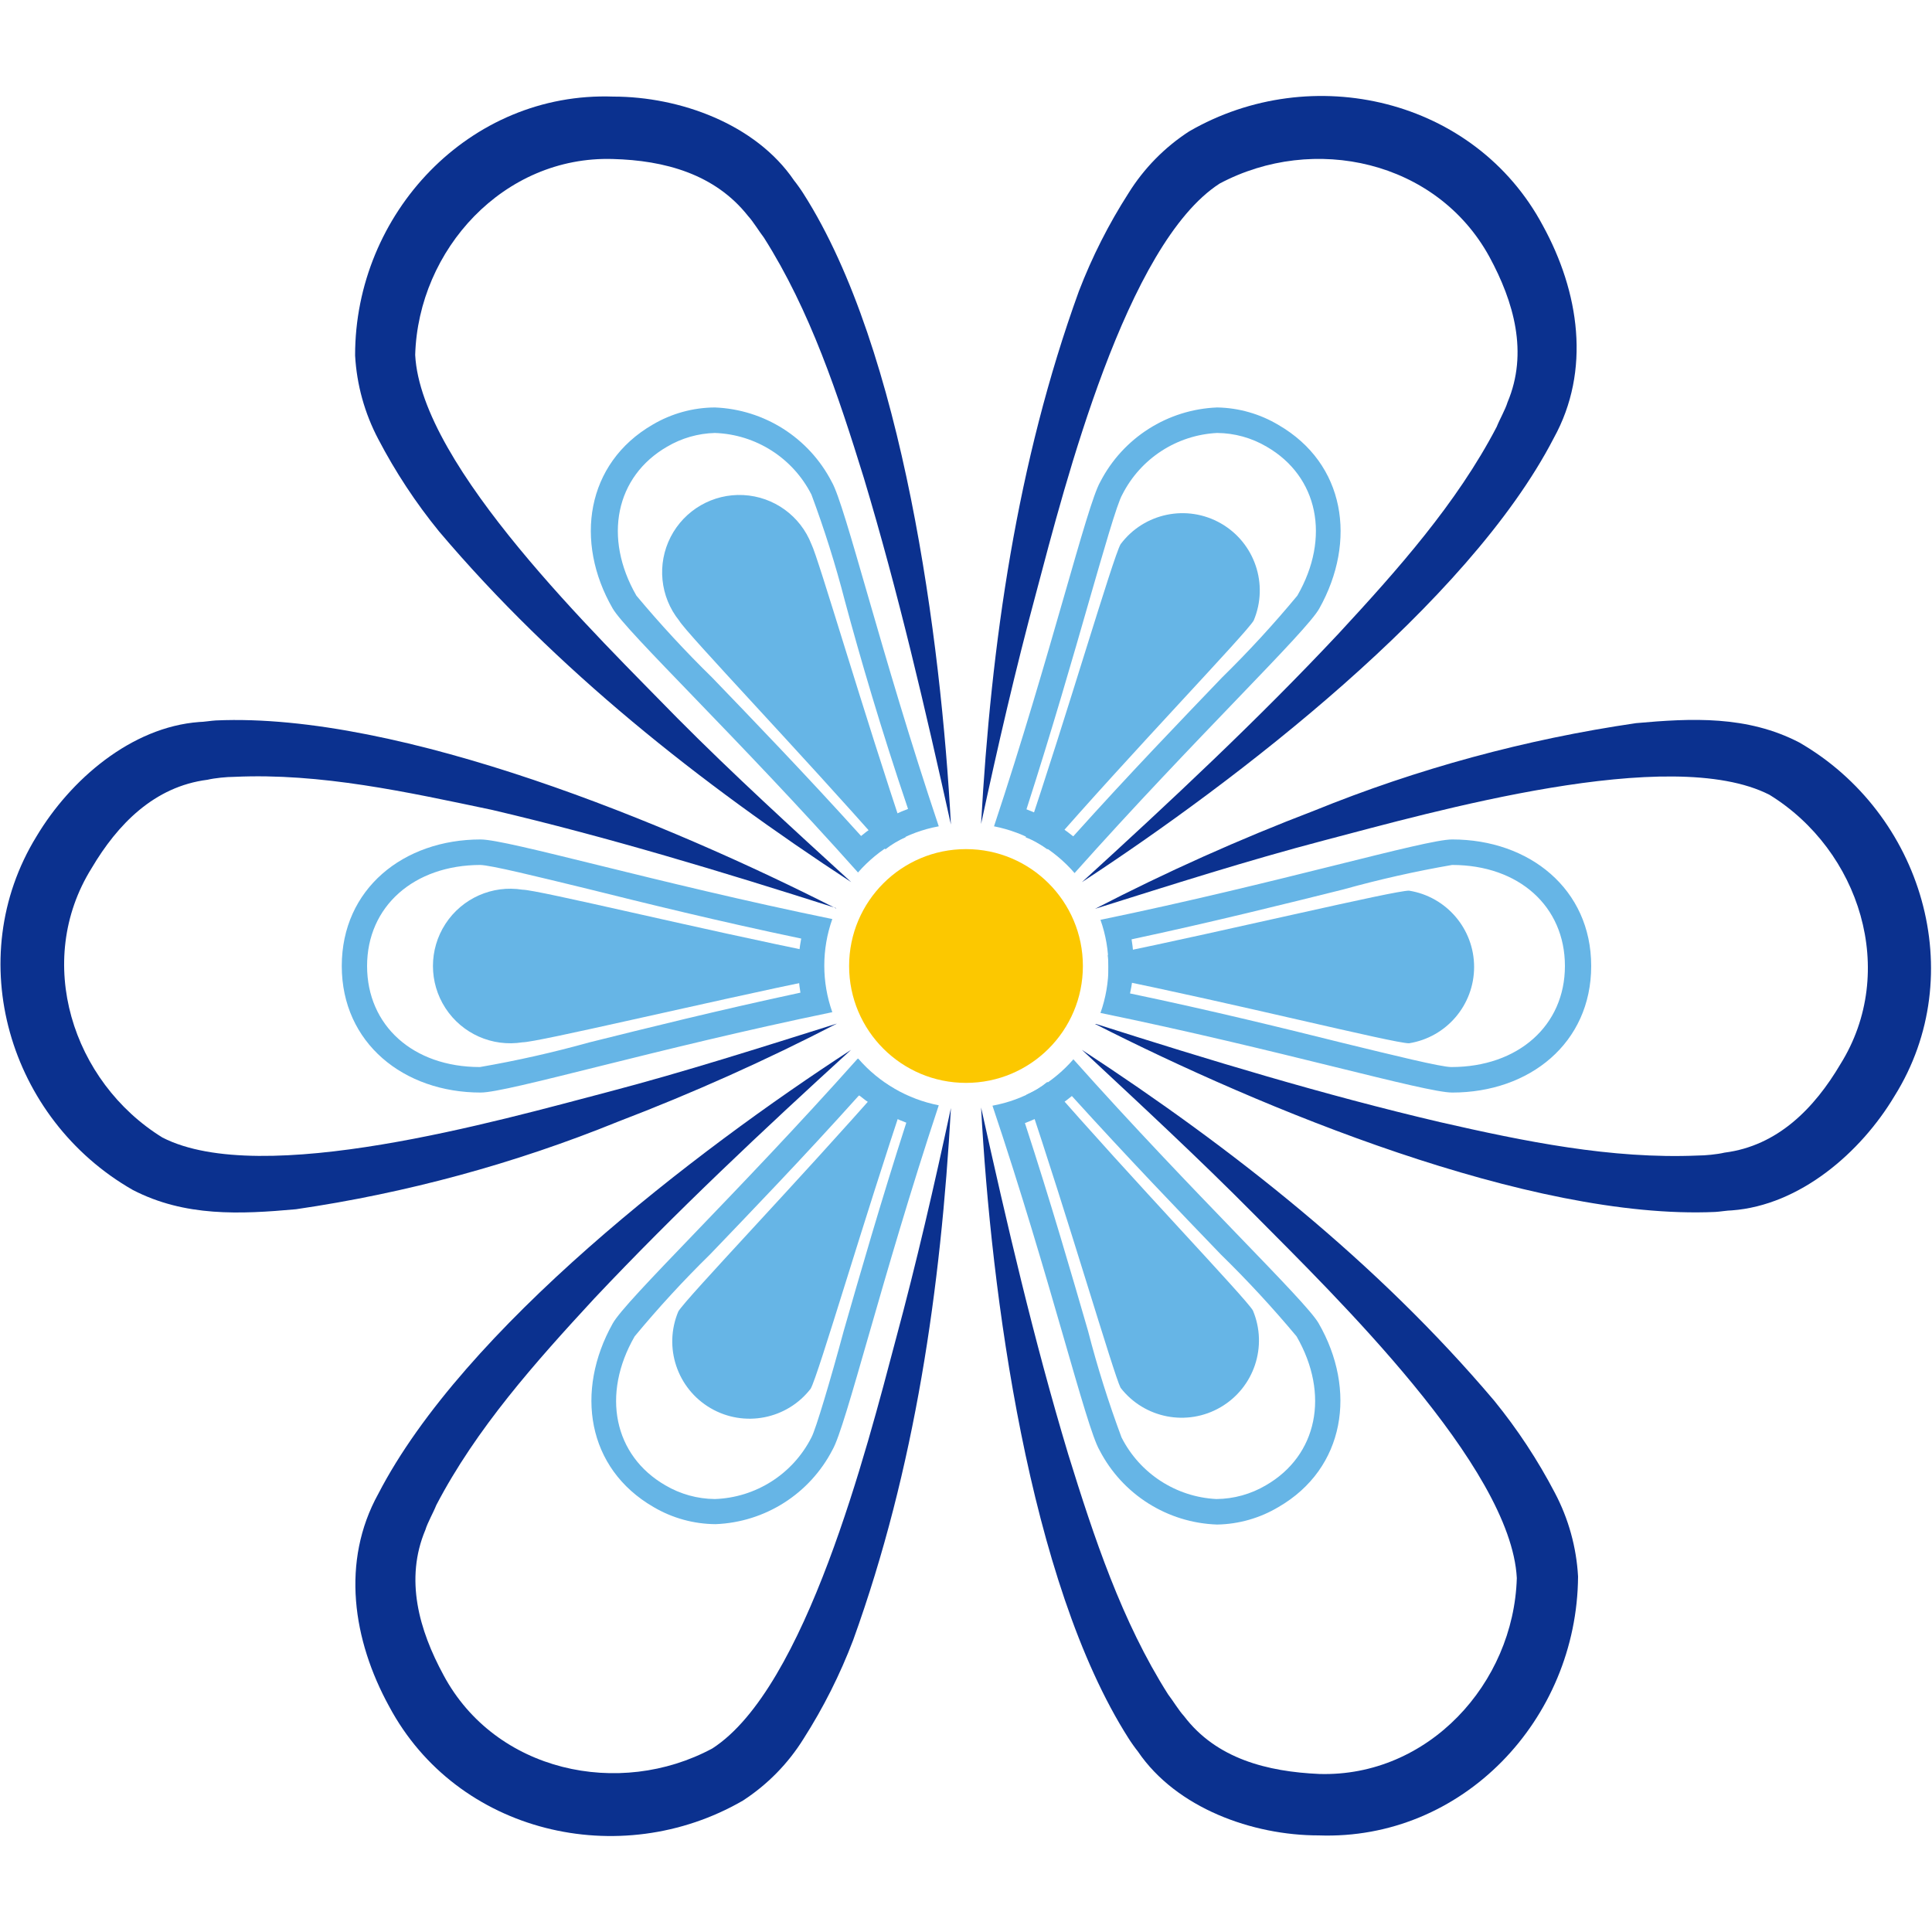
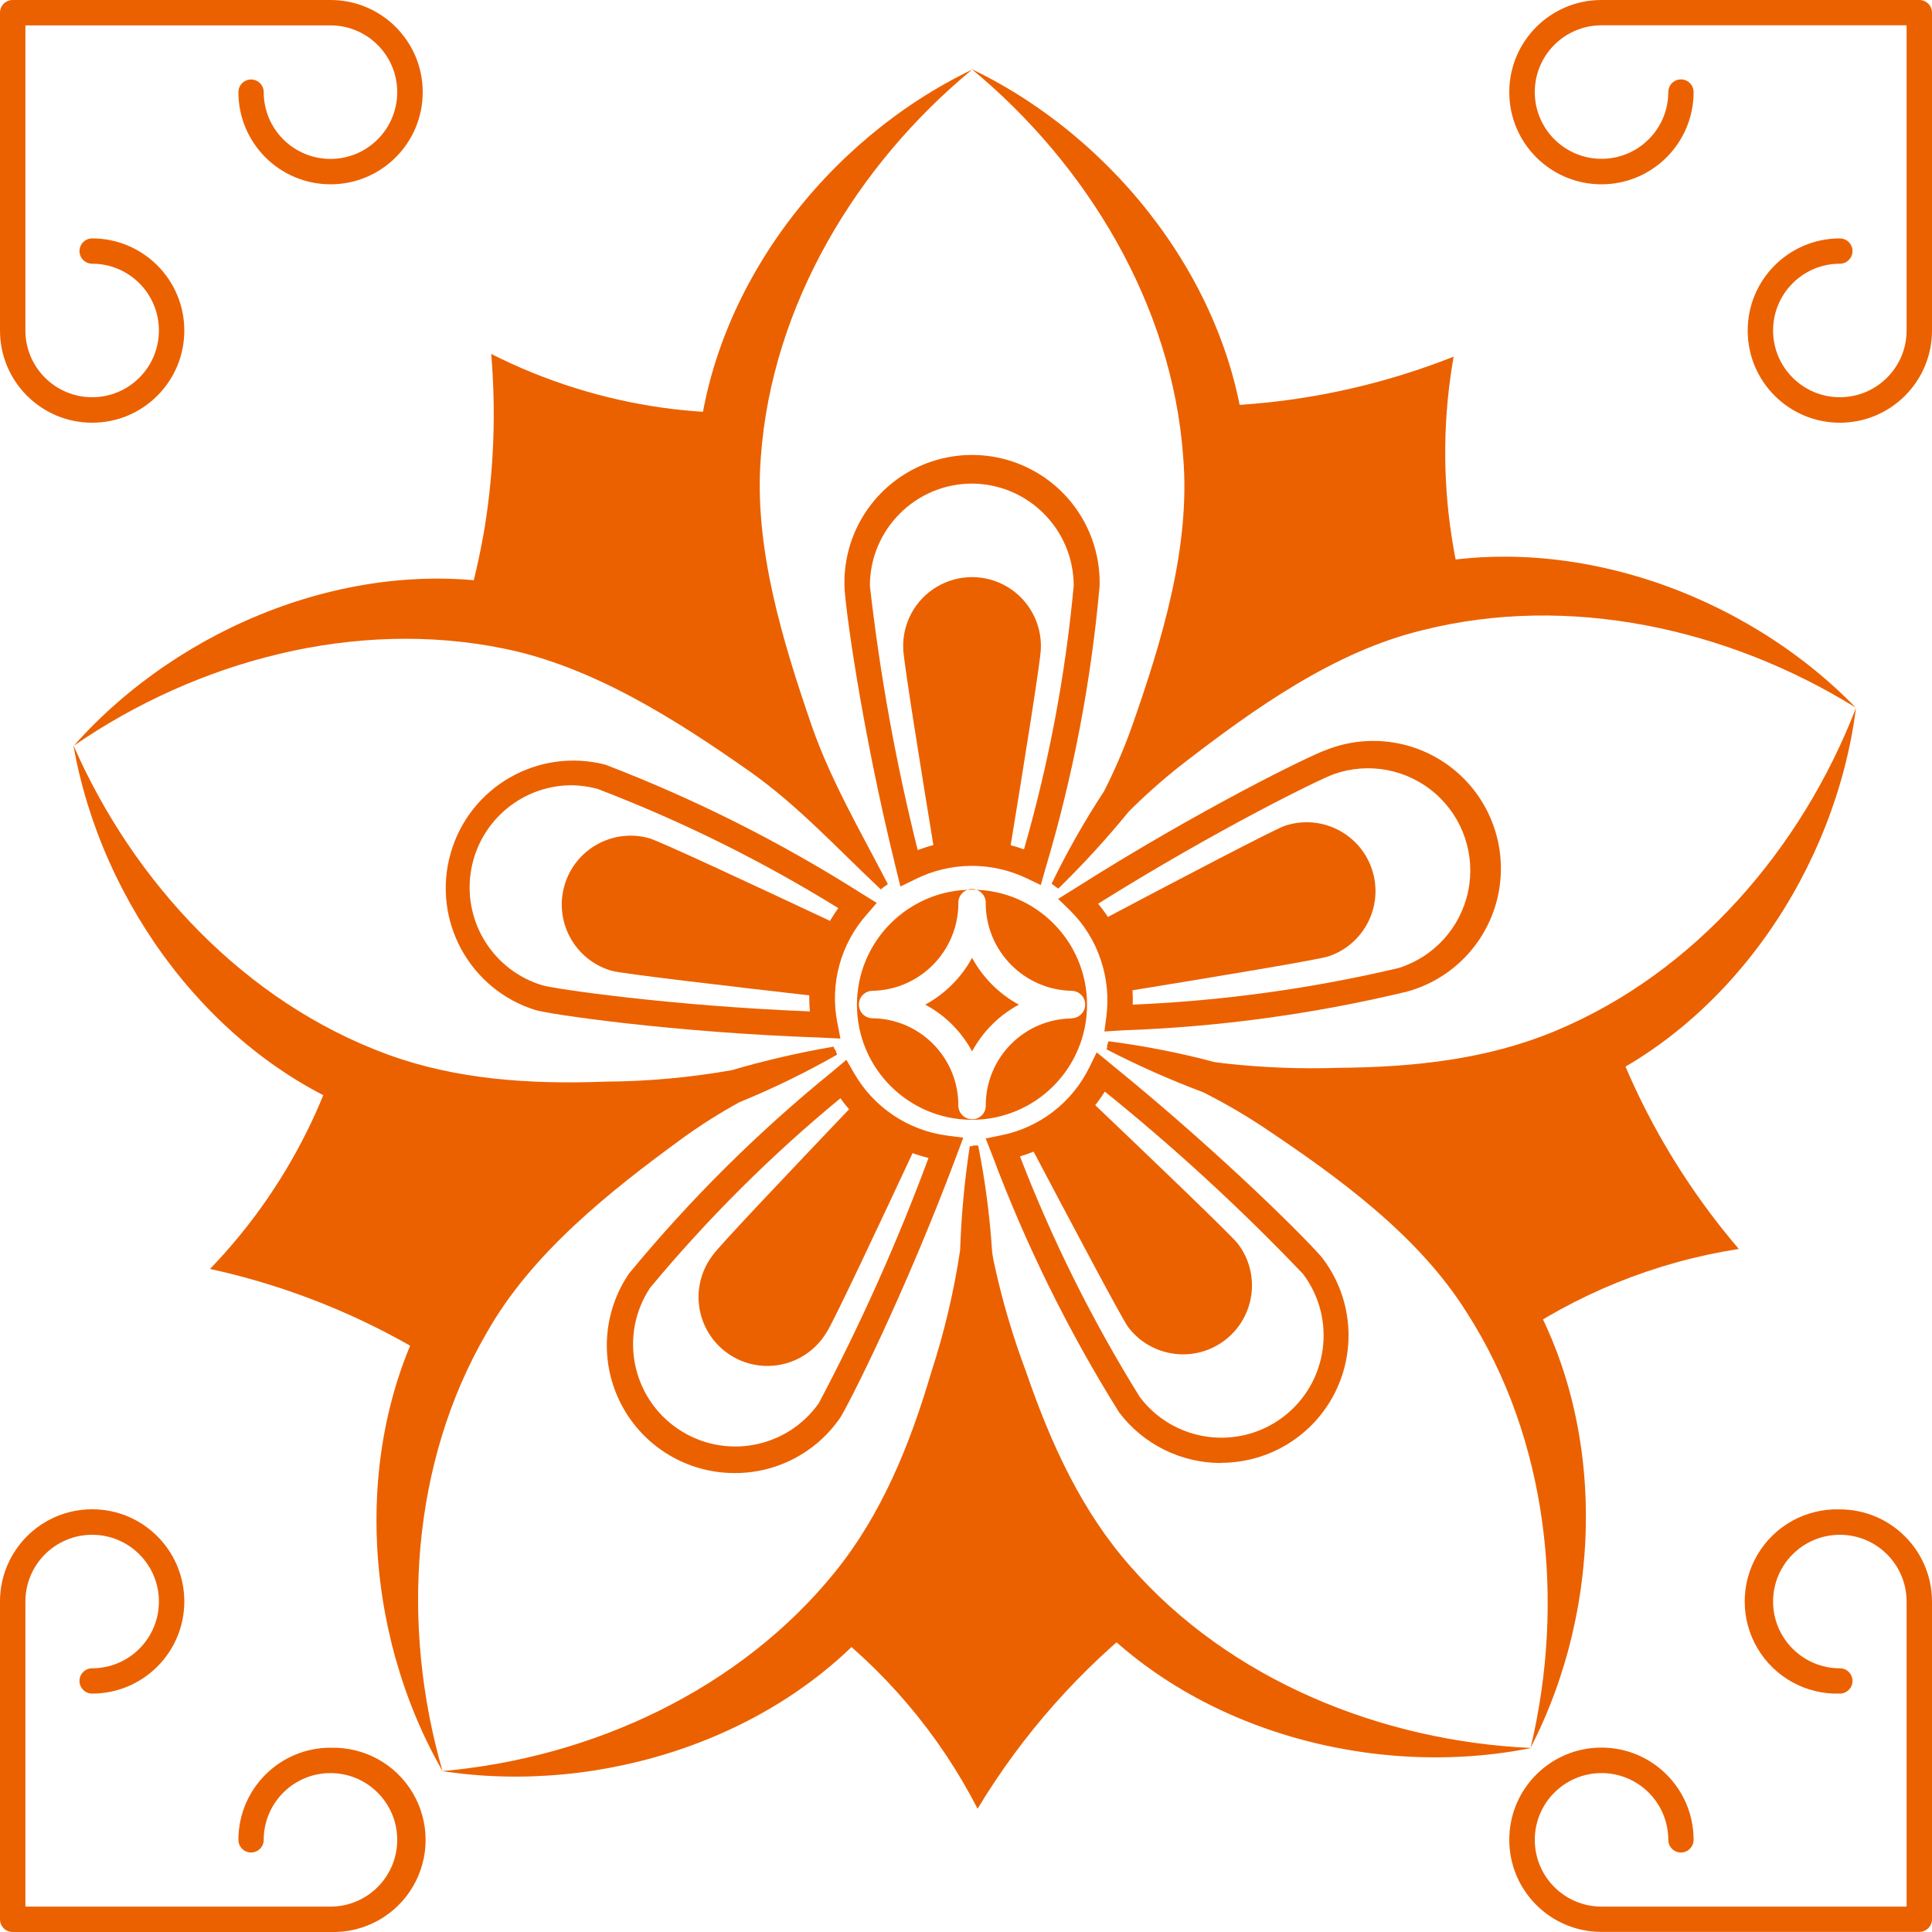
- <svg xmlns="http://www.w3.org/2000/svg" width="100" height="100" viewBox="0 0 100 100">
-   <circle cx="50" cy="50" r="6.05" fill="#fcc800" />
-   <path d="M75.16,44.77h0C78.62,44.77,81,46.92,81,50s-2.42,5.23-5.88,5.23c-.53,0-3-.61-5.63-1.25-2.89-.72-6.74-1.67-11-2.56A8.51,8.51,0,0,0,58.68,50a8,8,0,0,0-.11-1.38c4.21-.9,8.06-1.86,10.95-2.58a57.58,57.58,0,0,1,5.64-1.27m0-1.32c-1.41,0-9,2.26-18.2,4.16a7.21,7.21,0,0,1,0,4.82c9.21,1.89,16.79,4.12,18.21,4.12,4,0,7.19-2.56,7.19-6.55s-3.21-6.55-7.19-6.55Z" fill="#66b5e6" />
-   <path d="M55.48,56.73c2.89,3.19,5.64,6.05,7.71,8.2a57.19,57.19,0,0,1,3.92,4.24c1.73,3,1.08,6.17-1.59,7.71a5.13,5.13,0,0,1-2.56.71,5.83,5.83,0,0,1-4.91-3.19,55.33,55.33,0,0,1-1.73-5.5c-.83-2.86-1.93-6.67-3.27-10.77a8.46,8.46,0,0,0,1.29-.61,8,8,0,0,0,1.14-.79m.07-1.89a7.44,7.44,0,0,1-1.87,1.54,7.18,7.18,0,0,1-2.31.85c3,8.93,4.83,16.61,5.54,17.83A7.12,7.12,0,0,0,63,78.91,6.4,6.4,0,0,0,66.18,78c3.45-2,4.06-6.06,2.07-9.51-.7-1.21-6.47-6.68-12.7-13.67Z" fill="#66b5e6" />
-   <path d="M44.49,56.71a9.38,9.38,0,0,0,1.17.81,8.38,8.38,0,0,0,1.25.59c-1.32,4.1-2.42,7.92-3.24,10.78C43,71.38,42.22,74,42,74.4A5.83,5.83,0,0,1,37,77.59a5.13,5.13,0,0,1-2.56-.71c-2.67-1.54-3.32-4.71-1.59-7.71a55.62,55.62,0,0,1,3.9-4.24c2.06-2.15,4.81-5,7.7-8.22m-.07-1.9c-6.24,7-12,12.48-12.67,13.7C29.76,72,30.37,76,33.82,78a6.4,6.4,0,0,0,3.22.89,7.12,7.12,0,0,0,6.05-3.85c.7-1.21,2.55-8.94,5.5-17.83a7.39,7.39,0,0,1-4.17-2.42Z" fill="#66b5e6" />
-   <path d="M24.84,44.77c.53,0,3,.61,5.63,1.25,2.89.72,6.74,1.67,11,2.56A8.51,8.51,0,0,0,41.32,50a8,8,0,0,0,.11,1.38c-4.21.9-8.06,1.86-10.95,2.58a57.58,57.58,0,0,1-5.64,1.27C21.38,55.23,19,53.08,19,50s2.42-5.23,5.88-5.23m0-1.32c-4,0-7.19,2.56-7.19,6.55s3.21,6.55,7.19,6.55c1.41,0,9-2.26,18.2-4.16a7.21,7.21,0,0,1,0-4.82c-9.21-1.89-16.79-4.12-18.21-4.12Z" fill="#66b5e6" />
-   <path d="M37,22.41A5.83,5.83,0,0,1,42,25.6a55.33,55.33,0,0,1,1.73,5.5C44.51,34,45.61,37.77,47,41.87a8.46,8.46,0,0,0-1.29.61,8,8,0,0,0-1.14.79c-2.89-3.2-5.64-6.05-7.71-8.2a57.19,57.19,0,0,1-3.92-4.24c-1.73-3-1.08-6.17,1.59-7.71A5.13,5.13,0,0,1,37,22.41m0-1.32a6.4,6.4,0,0,0-3.22.89c-3.45,2-4.06,6.06-2.07,9.51.7,1.21,6.47,6.68,12.7,13.67a7.44,7.44,0,0,1,1.87-1.54,7.18,7.18,0,0,1,2.31-.85c-3-8.93-4.83-16.61-5.54-17.83A7.12,7.12,0,0,0,37,21.09Z" fill="#66b5e6" />
-   <path d="M63,22.41a5.13,5.13,0,0,1,2.56.71c2.67,1.54,3.32,4.71,1.59,7.71a55.62,55.62,0,0,1-3.9,4.24c-2.06,2.15-4.81,5-7.7,8.22a9.38,9.38,0,0,0-1.17-.81,8.38,8.38,0,0,0-1.25-.59c1.32-4.1,2.42-7.92,3.24-10.78.72-2.49,1.45-5.06,1.72-5.51A5.83,5.83,0,0,1,63,22.41m0-1.32a7.12,7.12,0,0,0-6.05,3.85c-.7,1.21-2.55,8.94-5.5,17.83a7.39,7.39,0,0,1,4.17,2.42c6.24-7,12-12.48,12.67-13.7C70.24,28,69.63,24,66.18,22A6.4,6.4,0,0,0,63,21.09Z" fill="#66b5e6" />
-   <path d="M57.37,50c0,.21,0,.42,0,.62C63.79,51.91,72.14,54,72.93,54a4,4,0,0,0,0-7.9c-.79,0-9.14,2-15.59,3.33C57.35,49.58,57.37,49.79,57.37,50Z" fill="#66b5e6" />
-   <path d="M53.68,56.38a4.07,4.07,0,0,1-.55.28C55.24,62.9,57.65,71.15,58,71.83a4,4,0,0,0,6.85-4C64.49,67.2,58.55,61,54.21,56A4.79,4.79,0,0,1,53.68,56.38Z" fill="#66b5e6" />
-   <path d="M46.32,56.38a4.79,4.79,0,0,1-.53-.34C41.45,61,35.51,67.2,35.11,67.88a4,4,0,0,0,6.85,4c.39-.68,2.8-8.93,4.91-15.17A4.07,4.07,0,0,1,46.32,56.38Z" fill="#66b5e6" />
-   <path d="M42.63,50c0-.21,0-.42,0-.62-6.45-1.29-14.8-3.33-15.59-3.33a4,4,0,1,0,0,7.9c.79,0,9.14-2,15.59-3.33C42.65,50.42,42.63,50.21,42.63,50Z" fill="#66b5e6" />
-   <path d="M46.32,43.62a4.07,4.07,0,0,1,.55-.28C44.76,37.1,42.35,28.85,42,28.17a4,4,0,1,0-6.85,3.95c.4.68,6.34,6.89,10.68,11.84A4.79,4.79,0,0,1,46.32,43.62Z" fill="#66b5e6" />
-   <path d="M53.68,43.62a4.79,4.79,0,0,1,.53.34c4.34-5,10.28-11.16,10.68-11.84A4,4,0,0,0,58,28.17c-.39.68-2.8,8.93-4.91,15.17A4.07,4.07,0,0,1,53.68,43.62Z" fill="#66b5e6" />
-   <path d="M50.78,57.32c1.33,6,2.72,12,4.51,17.95,1.33,4.29,2.77,8.65,5.17,12.43.24.31.56.84.82,1.12,1.68,2.22,4.33,2.88,7,3,5.64.17,10.07-4.68,10.23-10.14-.3-5.78-9.46-14.65-13.57-18.8C62,59.91,59,57.14,56,54.34c7.83,5.12,15.28,11,21.34,18.16a28.26,28.26,0,0,1,3.14,4.77,10.53,10.53,0,0,1,1.2,4.33C81.63,89,75.7,95.27,68.25,95c-3.42,0-7.36-1.41-9.35-4.34-.13-.16-.38-.51-.49-.69-5.16-8.09-7.12-23.09-7.63-32.67Z" fill="#0b318f" />
-   <path d="M56.73,53c5.9,1.88,11.79,3.67,17.8,5.08,4.38,1,8.87,1.92,13.35,1.73.38,0,1-.06,1.38-.15,2.76-.35,4.66-2.31,6-4.58,3-4.81,1-11.06-3.67-13.94-5.14-2.63-17.41.88-23.06,2.36-4,1.05-7.9,2.3-11.85,3.54a110.75,110.75,0,0,1,11.34-5.08,71.83,71.83,0,0,1,16.66-4.53c2.88-.26,5.75-.4,8.45,1,6.37,3.67,8.87,12,4.93,18.3-1.75,2.93-4.9,5.66-8.43,5.92-.21,0-.63.07-.85.08-9.58.43-23.55-5.38-32.1-9.73Z" fill="#0b318f" />
-   <path d="M44.05,54.34C39.48,58.51,35,62.71,30.76,67.21c-3.05,3.3-6.11,6.73-8.18,10.7-.14.36-.45.9-.56,1.27-1.08,2.56-.33,5.19.94,7.53,2.68,5,9.09,6.38,13.91,3.79,4.84-3.12,8-15.53,9.49-21.15,1.08-4,2-8,2.86-12C48.7,66.66,47.37,76,44.16,84.89A28,28,0,0,1,41.59,90a10.29,10.29,0,0,1-3.14,3.2c-6.36,3.68-14.8,1.7-18.31-4.88-1.88-3.43-2.5-7.49-.56-11C24,68.77,36,59.57,44.05,54.34Z" fill="#0b318f" />
-   <path d="M43.27,47c-5.9-1.88-11.79-3.67-17.8-5.08C21.09,41,16.6,40,12.12,40.21c-.38,0-1,.06-1.38.15-2.76.35-4.66,2.31-6,4.58-3,4.81-1,11.06,3.67,13.94,5.14,2.63,17.41-.88,23.06-2.36,4-1.05,7.9-2.3,11.85-3.54a110.75,110.75,0,0,1-11.34,5.08,71.83,71.83,0,0,1-16.66,4.53c-2.88.26-5.75.4-8.45-1C.45,57.92-2,49.62,1.89,43.29c1.75-2.93,4.9-5.66,8.43-5.92.21,0,.63-.07.85-.08,9.58-.43,23.55,5.38,32.1,9.73Z" fill="#0b318f" />
-   <path d="M49.22,42.68c-1.33-6-2.72-12-4.51-17.95-1.33-4.29-2.77-8.65-5.17-12.43-.24-.31-.56-.84-.82-1.12C37,9,34.39,8.3,31.72,8.23c-5.64-.17-10.07,4.68-10.23,10.14C21.79,24.15,31,33,35.06,37.17c2.9,2.92,5.94,5.69,9,8.49-7.83-5.12-15.28-11-21.34-18.16a28.26,28.26,0,0,1-3.14-4.77,10.53,10.53,0,0,1-1.2-4.33C18.37,11.05,24.3,4.73,31.75,5c3.42,0,7.36,1.41,9.35,4.34.13.16.38.51.49.69,5.16,8.09,7.12,23.09,7.63,32.67Z" fill="#0b318f" />
-   <path d="M56,45.66c4.57-4.17,9.07-8.37,13.29-12.87,3.05-3.3,6.11-6.73,8.18-10.7.14-.36.45-.9.56-1.27,1.08-2.56.33-5.19-.94-7.53C74.36,8.31,68,6.91,63.13,9.5c-4.84,3.12-8,15.53-9.49,21.15-1.08,4-2,8-2.86,12,.52-9.34,1.85-18.71,5.06-27.57A28,28,0,0,1,58.41,10a10.29,10.29,0,0,1,3.14-3.2c6.36-3.68,14.8-1.7,18.31,4.88,1.88,3.43,2.5,7.49.56,11C76,31.23,64,40.43,56,45.66Z" fill="#0b318f" />
+ <svg xmlns="http://www.w3.org/2000/svg" width="200" height="200" viewBox="0 0 200 200">
+   <g>
+     <path d="M76,42.75a58.21,58.21,0,0,1-7.39-.54,56.74,56.74,0,0,1-17.76-5.57,74,74,0,0,1-.66,17.87,74,74,0,0,1-2,8.72,63.48,63.48,0,0,1,13.88,3.7,64.52,64.52,0,0,1,22,14.53A57.69,57.69,0,0,1,75.6,56.19,56.45,56.45,0,0,1,76,42.75Z" fill="#eb6100" />
+     <path d="M151.87,62.76a55.84,55.84,0,0,1-1.6-7.23,57.11,57.11,0,0,1,.21-18.61,73.4,73.4,0,0,1-17.3,4.51,76.62,76.62,0,0,1-8.91.65,63,63,0,0,1,.45,14.35,64.34,64.34,0,0,1-7.58,25.26,57.84,57.84,0,0,1,21.74-15.46A56.36,56.36,0,0,1,151.87,62.76Z" fill="#eb6100" />
+     <path d="M156,139a56.7,56.7,0,0,1,24-9.71,73.8,73.8,0,0,1-9.89-14.9,74.66,74.66,0,0,1-3.5-8.21,63.29,63.29,0,0,1-13.43,5.09,64.36,64.36,0,0,1-26.35,1,57.75,57.75,0,0,1,21.68,15.54A56.42,56.42,0,0,1,156,139Z" fill="#eb6100" />
+     <path d="M84.44,167.51a56.91,56.91,0,0,1,16.76,19.73,73.35,73.35,0,0,1,17.73-20,63.09,63.09,0,0,1-9.05-11.16,64.35,64.35,0,0,1-9.27-24.69,57.79,57.79,0,0,1-7.93,25.48A55.86,55.86,0,0,1,84.44,167.51Z" fill="#eb6100" />
+     <path d="M35,109.13a55.51,55.51,0,0,1-2.7,6.9,57,57,0,0,1-10.56,15.33,73.69,73.69,0,0,1,16.88,5.91,73.28,73.28,0,0,1,7.75,4.43A63.27,63.27,0,0,1,54,129.53,64.37,64.37,0,0,1,74.36,112.8a57.83,57.83,0,0,1-26.67.7A55.75,55.75,0,0,1,35,109.13Z" fill="#eb6100" />
+     <path d="M93.21,91.77l-.49-2c-3.66-14.86-5.3-27.55-5.3-29.1a13.21,13.21,0,1,1,26.41,0,147.88,147.88,0,0,1-5.57,29.13l-.52,1.82-1.4-.67a13.11,13.11,0,0,0-11.65.1Zm7.42-41.71A10.59,10.59,0,0,0,90.05,60.64,210.31,210.31,0,0,0,95,88a15.72,15.72,0,0,1,11-.07,147.33,147.33,0,0,0,5.15-27.3A10.59,10.59,0,0,0,100.63,50.06Z" fill="#eb6100" />
+     <path d="M100.63,88.81a14.12,14.12,0,0,1,3.7.5c1.73-10.55,3.42-21.11,3.42-22.17a7.13,7.13,0,1,0-14.25,0c0,1.06,1.69,11.62,3.42,22.17A14.19,14.19,0,0,1,100.63,88.81Z" fill="#eb6100" />
+     <path d="M122.48,47.25c.79,9.35-2.2,19.14-5.39,28.2a57,57,0,0,1-2.8,6.46,85.25,85.25,0,0,0-5.43,9.57l.44.33,0,0,.25.18A95.69,95.69,0,0,0,116.86,84a62.12,62.12,0,0,1,5.35-4.75c7.59-5.88,15.92-11.81,25-14,15.17-3.85,31.7-.18,44.89,8-11.56-11.91-30-18.48-46.48-14.42-8,1.88-15.12,6.3-21.13,11.75,3.29-7.45,5.26-15.66,4.51-23.86-1.34-16.93-13.43-32.37-28.4-39.56C112.61,17.1,121.34,31.62,122.48,47.25Z" fill="#eb6100" />
+     <path d="M163.61,112.76c15.63-6.64,26.44-23,28.52-39.48-5.6,14.51-16.61,27.39-31.07,33.42-6.95,2.92-14.53,3.78-22.5,3.84a81.58,81.58,0,0,1-11.81-.46l-1-.13a85.76,85.76,0,0,0-11-2.16l-.17.53.06,0-.09.31a92.59,92.59,0,0,0,10,4.44,60.88,60.88,0,0,1,6,3.46c8,5.33,16.26,11.34,21.25,19.28,8.48,13.16,10.26,30,6.65,45.11,7.62-14.74,8-34.33-1.11-48.65-4.29-6.93-10.72-12.28-17.76-16.24C147.74,116.8,156.11,116.05,163.61,112.76Z" fill="#eb6100" />
+     <path d="M117,162.13c-5-5.67-8.19-12.58-10.78-20.12a79.52,79.52,0,0,1-3.33-11.34c-.07-.32-.12-.65-.18-1a83.9,83.9,0,0,0-1.45-11.09h-.55v.07h-.32a92.71,92.71,0,0,0-1,10.79,78.05,78.05,0,0,1-3,12.66c-2.25,7.64-5.16,14.67-9.88,20.55C76.64,174.91,61.24,182,45.77,183.34c16.4,2.53,35.08-3.35,45.77-16.53,5.21-6.27,8.24-14.07,9.75-22,1.87,7.9,5.24,15.59,10.74,21.66,11.27,12.71,30.22,17.75,46.5,14.48C143,180.26,127.29,173.91,117,162.13Z" fill="#eb6100" />
+     <path d="M50.4,137.94C55,129.79,63,123.4,70.79,117.73a55.08,55.08,0,0,1,5.76-3.63,86.43,86.43,0,0,0,10.1-4.92l-.18-.53-.07,0-.11-.3a93.37,93.37,0,0,0-10.56,2.44,78.15,78.15,0,0,1-13,1.18c-8,.3-15.56-.23-22.63-2.82-14.7-5.39-26.27-17.75-32.5-32C10.46,93.54,22,109.38,37.87,115.33c7.61,2.94,16,3.33,24,2.25-6.89,4.28-13.12,9.92-17.12,17.07-8.46,14.72-7.22,34.29,1.06,48.69C41.49,168.39,42.5,151.48,50.4,137.94Z" fill="#eb6100" />
+     <path d="M52.16,67.14C61.36,69,70,74.5,77.81,80c4.91,3.51,8.9,7.87,13.37,12.07l.27-.22,0,0,.46-.32c-2.81-5.45-5.81-10.54-7.82-16.22C81,66.34,78,56.56,78.77,47.21c1.16-15.61,9.88-30.12,21.86-40-15,7.19-27,22.6-28.41,39.52-.79,8.6,1.4,17.22,5,25,.38.87.77,1.74,1.19,2.62-.75-.67-1.51-1.31-2.27-1.93C69.66,66.79,62,62.3,53.47,60.7,36.82,57.36,18.66,64.76,7.65,77.19,20.45,68.37,36.82,64,52.16,67.14Z" fill="#eb6100" />
+     <path d="M114.33,106.78l.2-1.56a13.05,13.05,0,0,0-.57-5.83,12.89,12.89,0,0,0-3.23-5.18l-1.19-1.16,1.78-1.11c12.93-8.2,24.43-13.79,25.9-14.28a13.21,13.21,0,1,1,8.4,25,148,148,0,0,1-29.39,4Zm-.65-13.23A15.61,15.61,0,0,1,117.26,104a146.5,146.5,0,0,0,27.52-3.79,10.58,10.58,0,1,0-6.72-20.06C136.74,80.59,125.84,85.93,113.68,93.55Z" fill="#eb6100" />
+     <path d="M114.71,99.14a14.27,14.27,0,0,1,.71,3.67c10.55-1.71,21.1-3.47,22.11-3.81A7.12,7.12,0,0,0,133,85.49c-1,.33-10.49,5.29-19.94,10.29A14.38,14.38,0,0,1,114.71,99.14Z" fill="#eb6100" />
+     <path d="M126.4,151.45a13.21,13.21,0,0,1-10.55-5.24,148.38,148.38,0,0,1-13.12-26.59l-.69-1.77,1.53-.31a13,13,0,0,0,9.23-7.11l.73-1.49,1.62,1.33c11.87,9.65,20.84,18.78,21.77,20a13.19,13.19,0,0,1-10.52,21.16Zm-20.8-31.71A147.81,147.81,0,0,0,118,144.63a10.58,10.58,0,0,0,16.88-12.76A214.07,214.07,0,0,0,114.37,113a15.65,15.65,0,0,1-8.77,6.71Z" fill="#eb6100" />
+     <path d="M109.4,115.78a14.37,14.37,0,0,1-3.25,1.83c5,9.47,10,18.91,10.63,19.76a7.13,7.13,0,1,0,11.38-8.6c-.65-.85-8.36-8.25-16.1-15.62A15.06,15.06,0,0,1,109.4,115.78Z" fill="#eb6100" />
+     <path d="M76,152.49a13.21,13.21,0,0,1-10.88-20.66,148.65,148.65,0,0,1,21.05-20.9l1.45-1.22.78,1.36a13.08,13.08,0,0,0,9.68,6.49l1.64.21-.75,2c-5.37,14.33-11.17,25.73-12,27A13.18,13.18,0,0,1,76,152.49Zm11-38.8A147.84,147.84,0,0,0,67.3,133.31a10.58,10.58,0,0,0,17.46,11.95,211.24,211.24,0,0,0,11.36-25.39A15.75,15.75,0,0,1,87,113.69Z" fill="#eb6100" />
+     <path d="M91.94,116a14.18,14.18,0,0,1-2.78-2.5C81.77,121.26,74.42,129,73.81,129.9a7.13,7.13,0,1,0,11.77,8c.61-.88,5.17-10.55,9.69-20.24A14.27,14.27,0,0,1,91.94,116Z" fill="#eb6100" />
+     <path d="M87,107.51l-2.09-.1c-15.31-.53-28-2.41-29.45-2.84a13.21,13.21,0,0,1,7.21-25.41A149,149,0,0,1,89.15,92.47l1.61,1-1,1.16a13.06,13.06,0,0,0-3.08,11.24ZM59,81.29A10.58,10.58,0,0,0,56.15,102c1.34.39,13.35,2.13,27.69,2.7a15.45,15.45,0,0,1,.53-5.69,15.7,15.7,0,0,1,2.41-5A147.36,147.36,0,0,0,61.92,81.69,10.62,10.62,0,0,0,59,81.29Z" fill="#eb6100" />
+     <path d="M86.14,99.56a14.08,14.08,0,0,1,1.49-3.43c-9.68-4.55-19.37-9.06-20.4-9.35a7.13,7.13,0,0,0-3.89,13.72c1,.29,11.65,1.54,22.27,2.75A14.3,14.3,0,0,1,86.14,99.56Z" fill="#eb6100" />
+     <path d="M34.21,0H1.32A1.31,1.31,0,0,0,0,1.32V34.21a9.54,9.54,0,1,0,9.54-9.53,1.31,1.31,0,1,0,0,2.62,6.91,6.91,0,1,1-6.91,6.91V2.63H34.21A6.91,6.91,0,1,1,27.3,9.54a1.31,1.31,0,0,0-2.62,0A9.54,9.54,0,1,0,34.21,0Z" fill="#eb6100" />
+     <path d="M198.68,0H165.79a9.54,9.54,0,1,0,9.53,9.53,1.31,1.31,0,1,0-2.62,0,6.91,6.91,0,1,1-6.91-6.91h31.58V34.21a6.91,6.91,0,1,1-6.91-6.91,1.31,1.31,0,1,0,0-2.62A9.54,9.54,0,1,0,200,34.21V1.32A1.31,1.31,0,0,0,198.68,0Z" fill="#eb6100" />
+     <path d="M190.46,156.25a9.54,9.54,0,1,0,0,19.07,1.31,1.31,0,1,0,0-2.62,6.91,6.91,0,1,1,6.91-6.91v31.58H165.79a6.91,6.91,0,1,1,6.91-6.91,1.31,1.31,0,1,0,2.62,0,9.54,9.54,0,1,0-9.53,9.53h32.89a1.31,1.31,0,0,0,1.32-1.31V165.79A9.55,9.55,0,0,0,190.46,156.25Z" fill="#eb6100" />
+     <path d="M34.21,180.92a9.54,9.54,0,0,0-9.53,9.54,1.31,1.31,0,0,0,2.62,0,6.91,6.91,0,1,1,6.91,6.91H2.63V165.79a6.91,6.91,0,1,1,6.91,6.91,1.31,1.31,0,1,0,0,2.62A9.54,9.54,0,1,0,0,165.79v32.89A1.31,1.31,0,0,0,1.32,200H34.21a9.54,9.54,0,1,0,0-19.07Z" fill="#eb6100" />
+     <g>
+       <path d="M100.63,99.15A12.11,12.11,0,0,1,95.78,104a11.84,11.84,0,0,1,4.85,4.84,11.94,11.94,0,0,1,4.84-4.84A12,12,0,0,1,100.63,99.15Z" fill="#eb6100" />
+       <path d="M100.63,92.1a11.91,11.91,0,1,0,11.9,11.9A11.9,11.9,0,0,0,100.63,92.1Zm10.29,13.33a9,9,0,0,0-8.87,8.71v.31h0a1.4,1.4,0,0,1-1.31,1.41h-.12a1.42,1.42,0,0,1-1.33-.93,1.33,1.33,0,0,1-.09-.49v-.37a9,9,0,0,0-8.87-8.66,1.42,1.42,0,0,1,0-2.84,9.08,9.08,0,0,0,8.88-9h0a1.42,1.42,0,1,1,2.83,0h0a9.09,9.09,0,0,0,8.88,9,1.42,1.42,0,0,1,0,2.84Z" fill="#eb6100" />
+     </g>
+   </g>
</svg>
